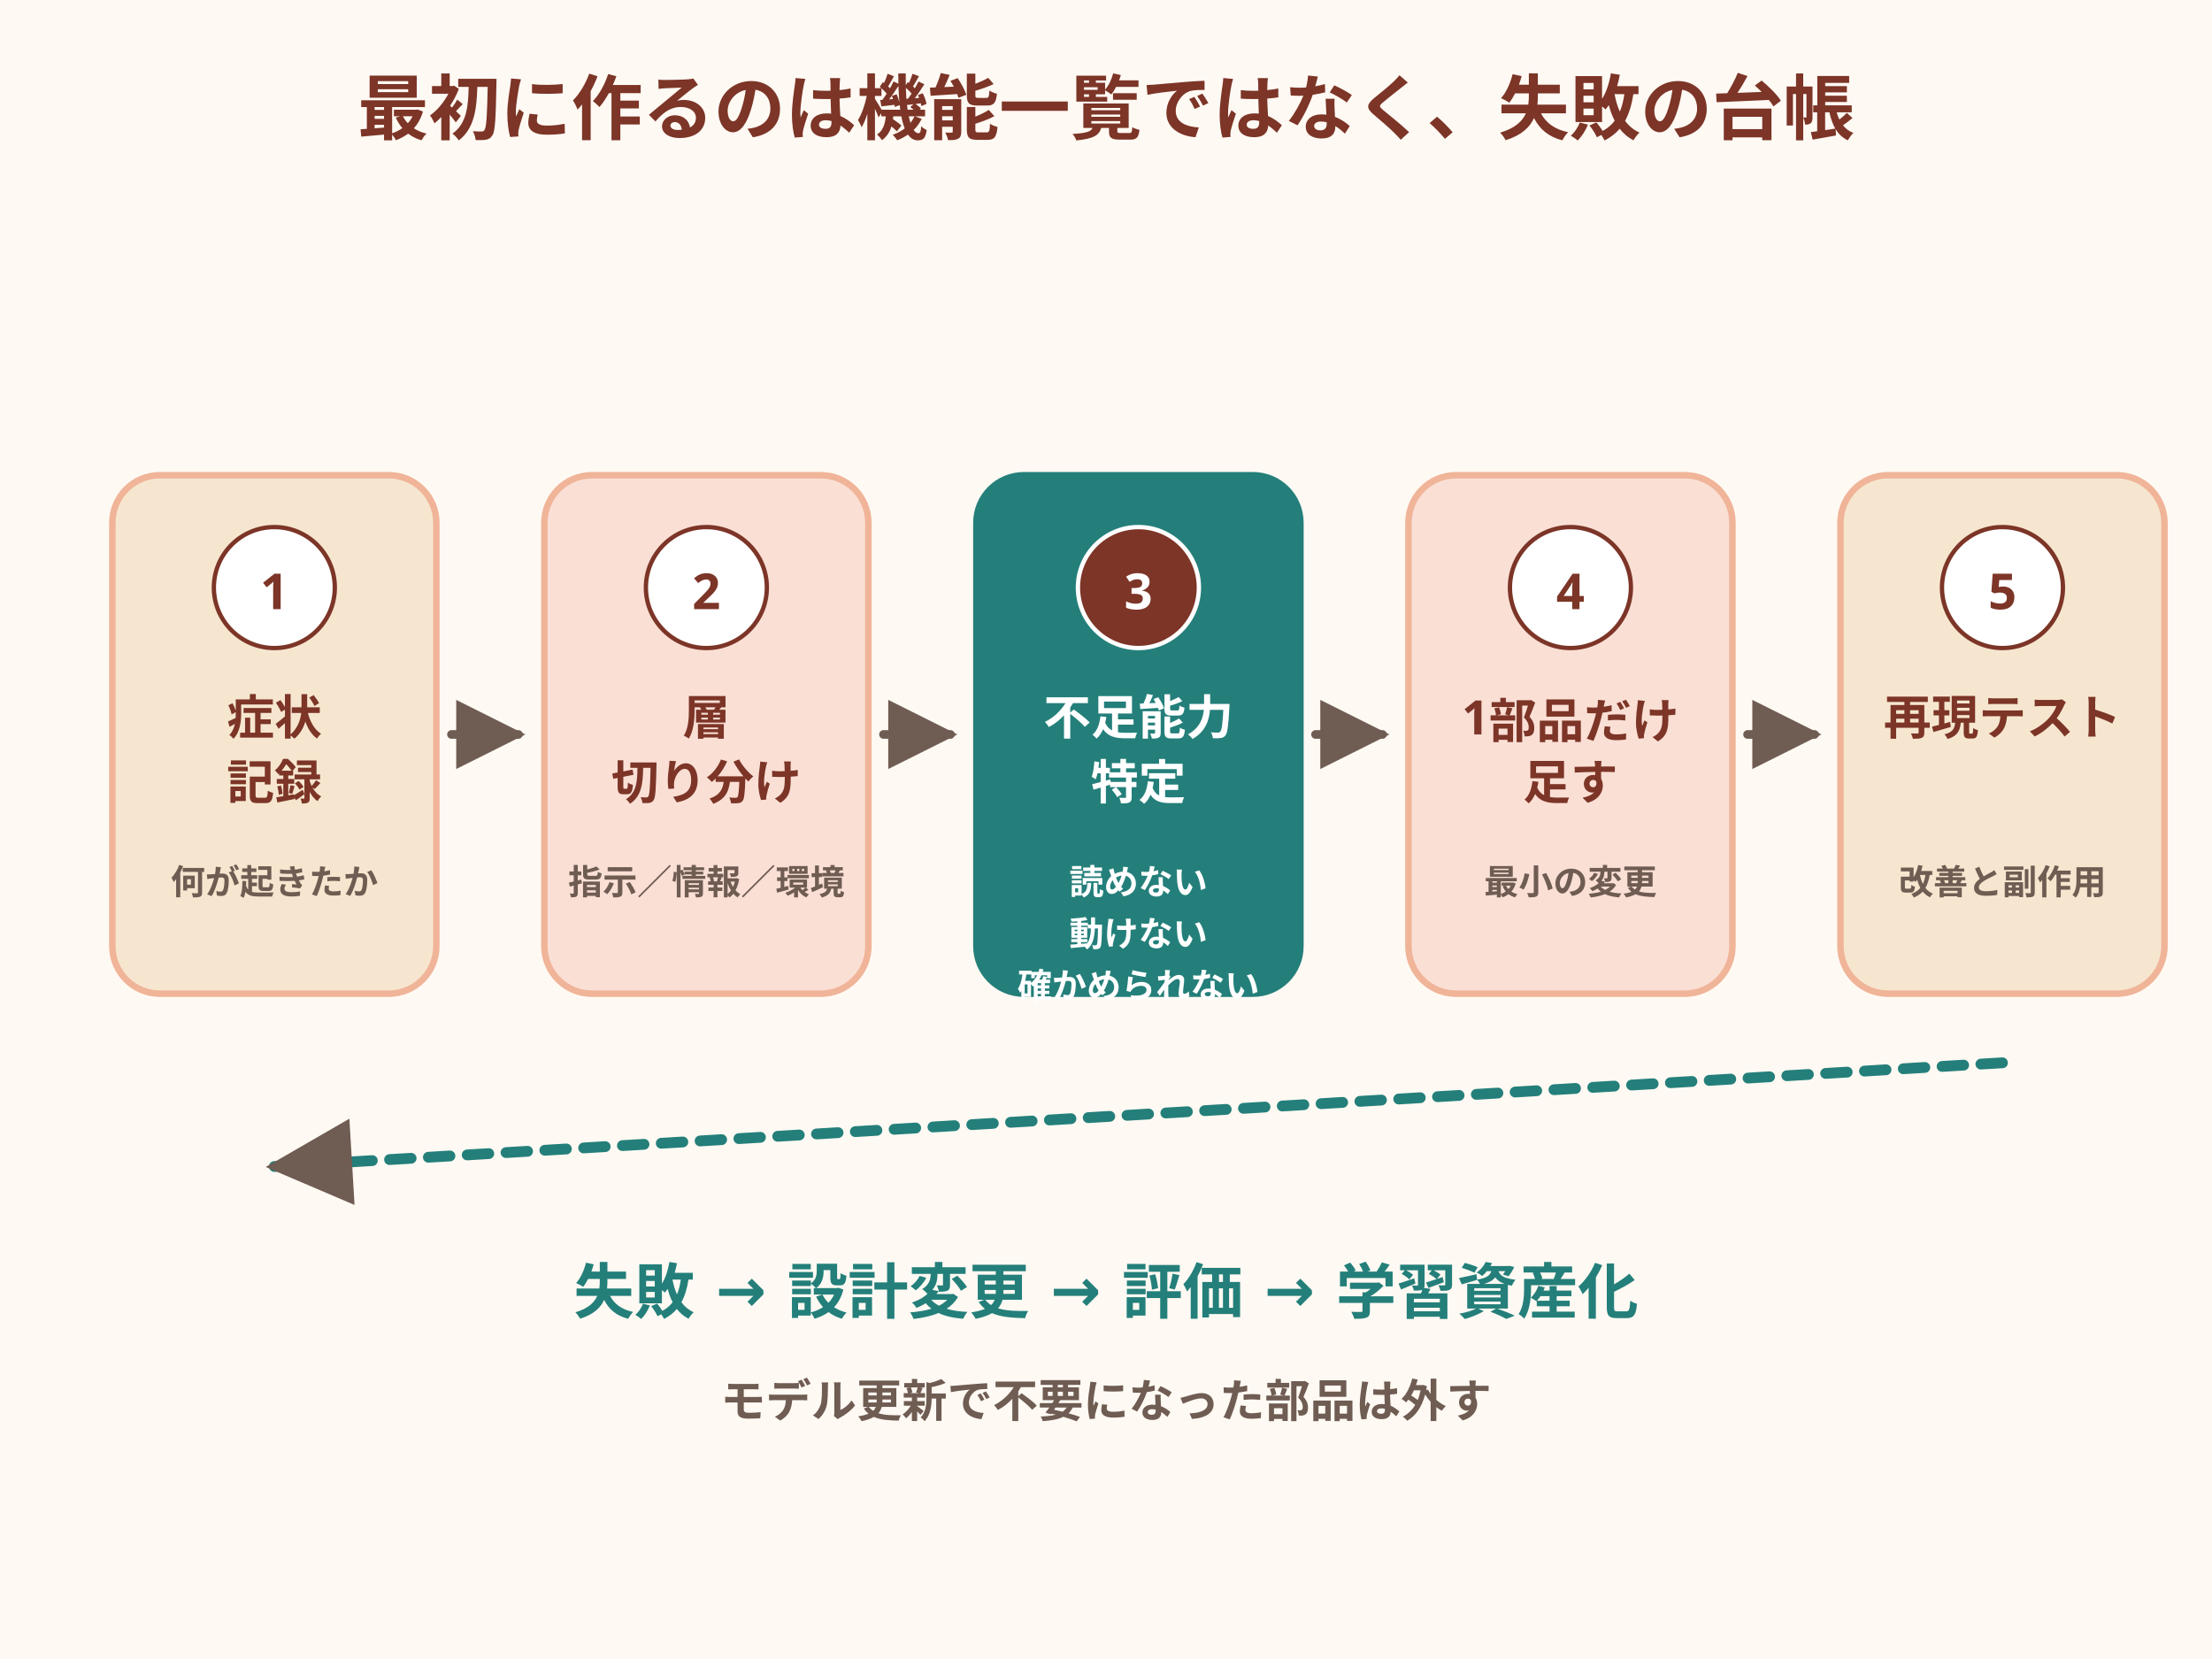
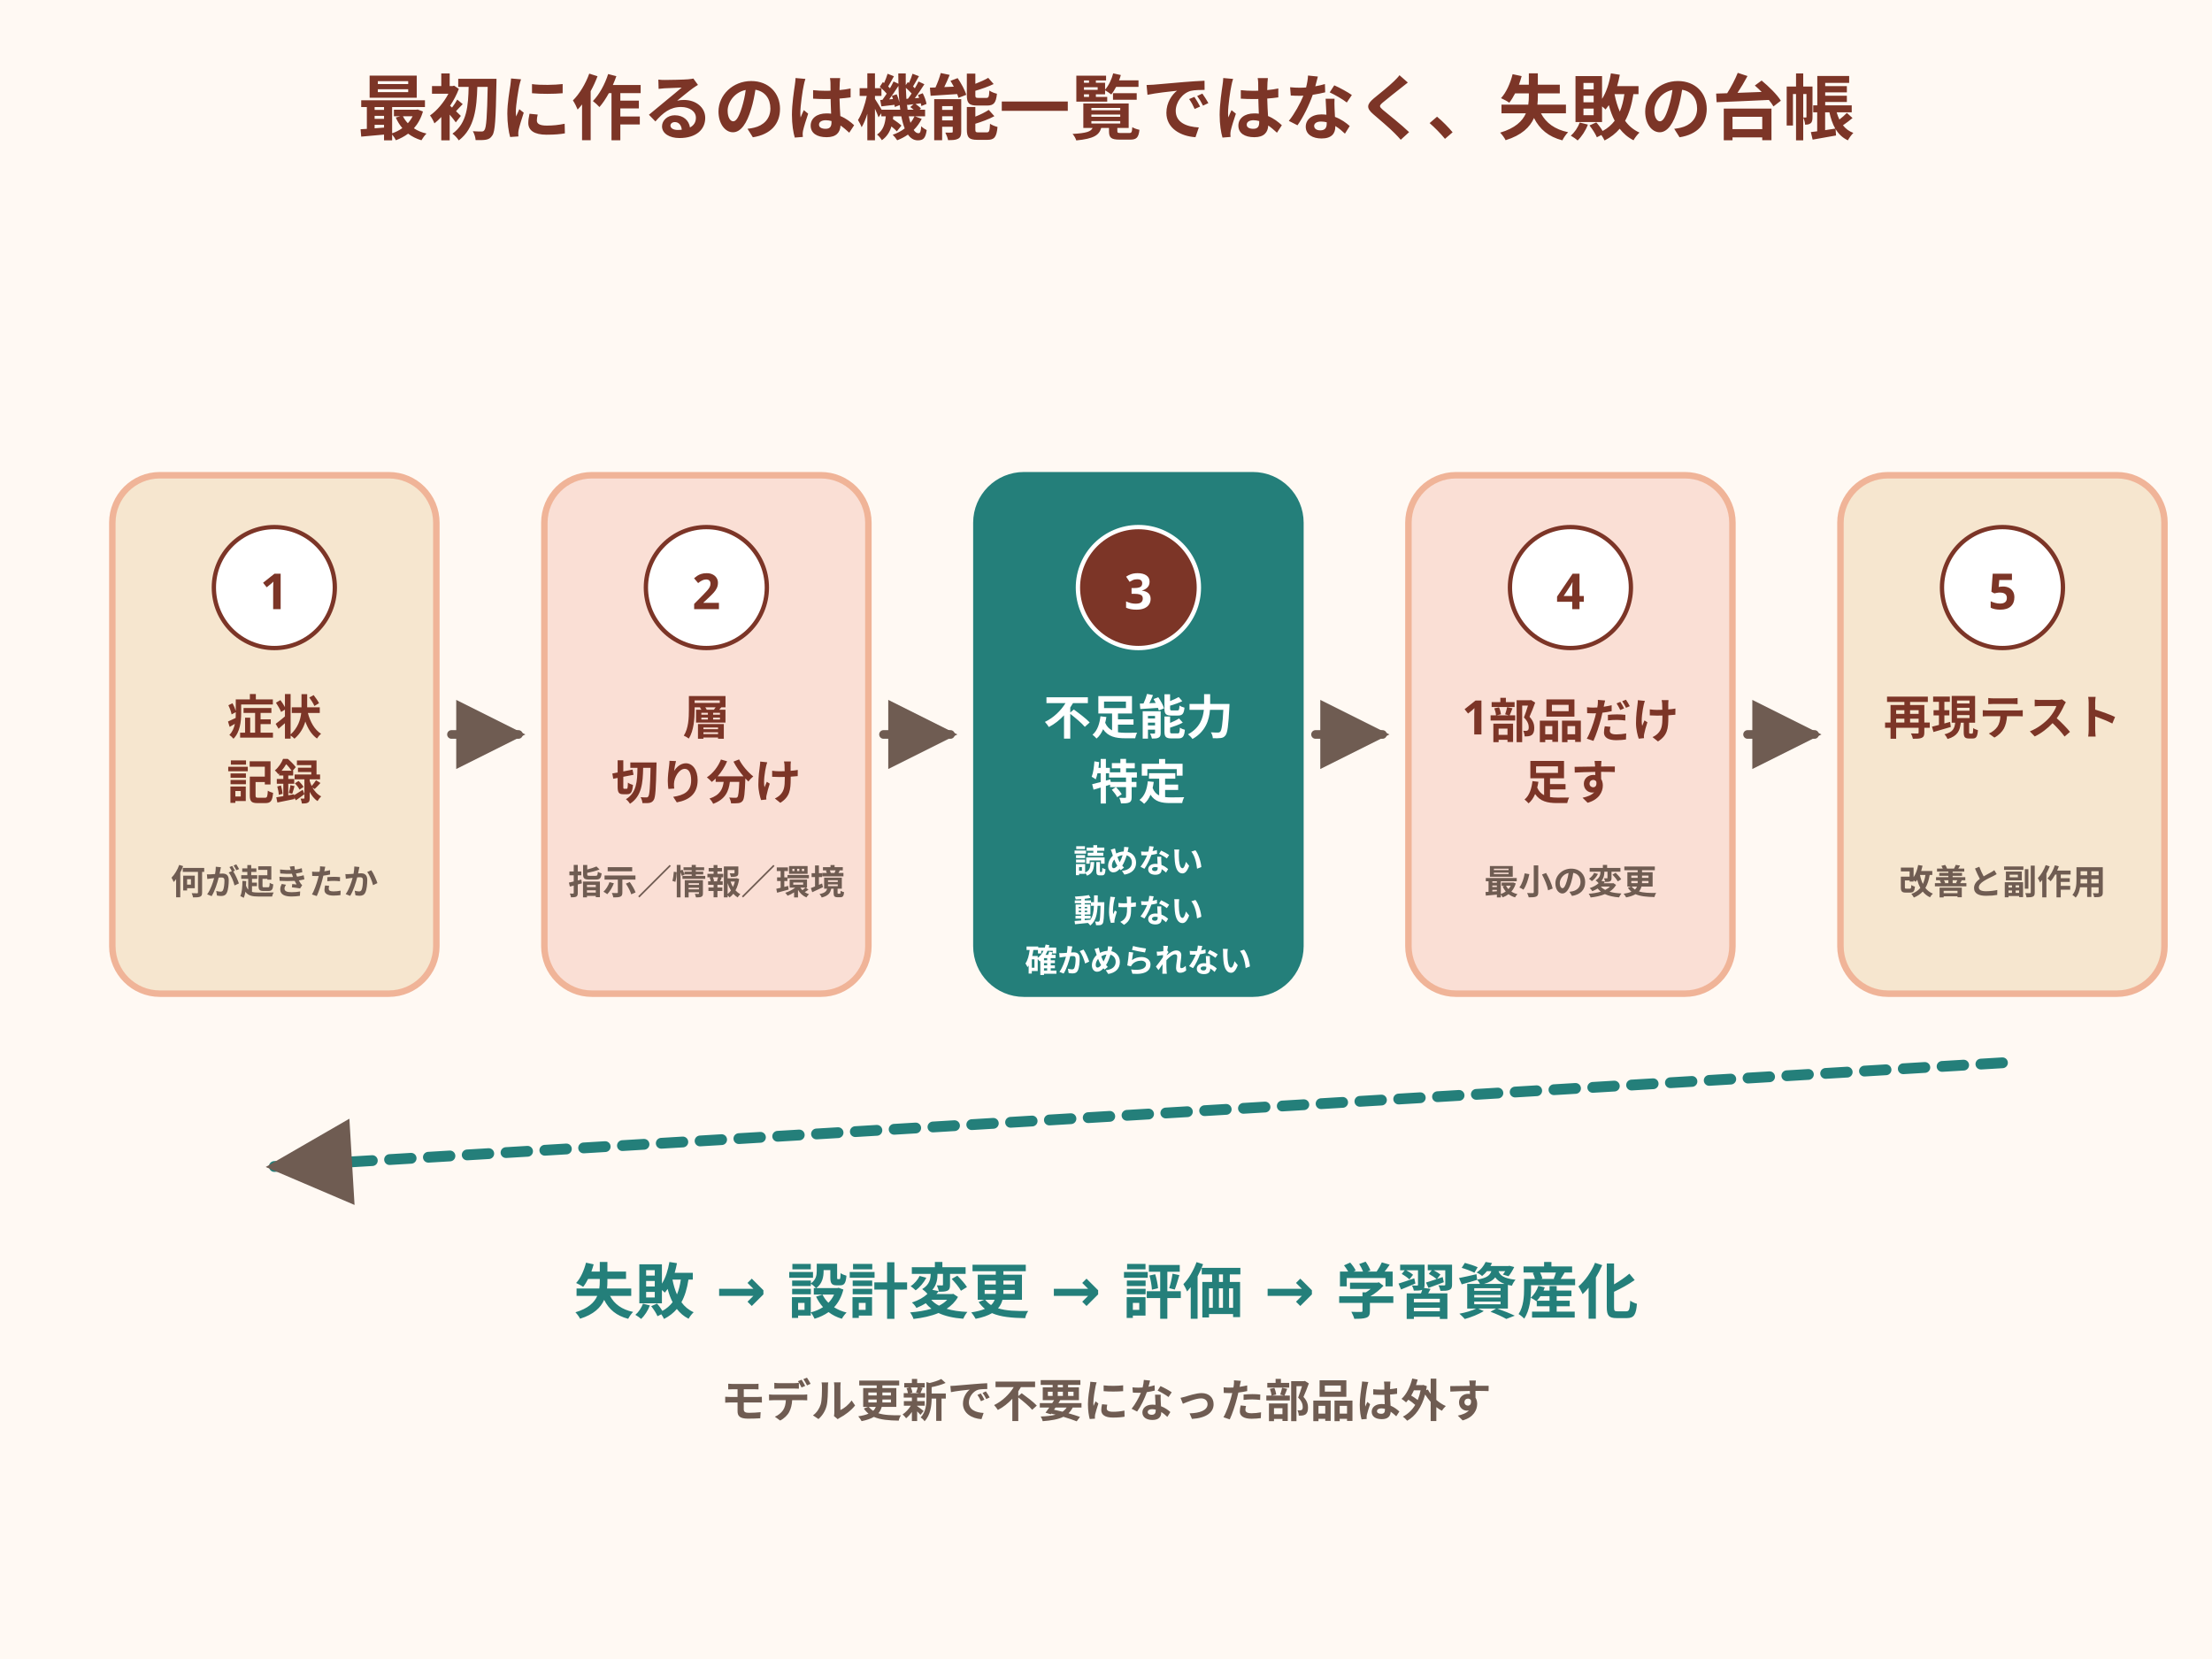
<svg xmlns="http://www.w3.org/2000/svg" width="1024" height="768" viewBox="0 0 1024 768">
  <defs>
    <marker id="arrow" viewBox="0 0 10 10" refX="9" refY="5" markerWidth="8" markerHeight="8" orient="auto-start-reverse">
      <path d="M 0 0 L 10 5 L 0 10 z" fill="#6F5C52" />
    </marker>
  </defs>
  <rect width="1024" height="768" fill="#FFF9F3" />
  <text x="512" y="62" text-anchor="middle" font-family="Hiragino Sans, Yu Gothic, sans-serif" font-size="33" font-weight="800" fill="#7C3527">最初に作るのは機能一覧ではなく、失敗の台帳</text>
  <rect x="52" y="220" width="150" height="240" rx="22" fill="#F6E6CF" stroke="#F0B498" stroke-width="3" />
  <circle cx="127" cy="272" r="28" fill="#FFFFFF" stroke="#7C3527" stroke-width="2" />
  <text x="127" y="282" text-anchor="middle" font-family="Hiragino Sans, Yu Gothic, sans-serif" font-size="23" font-weight="800" fill="#7C3527">1</text>
  <text x="127" y="340" text-anchor="middle" font-family="Hiragino Sans, Yu Gothic, sans-serif" font-size="22" font-weight="800" fill="#7C3527">症状</text>
  <text x="127" y="370" text-anchor="middle" font-family="Hiragino Sans, Yu Gothic, sans-serif" font-size="22" font-weight="800" fill="#7C3527">記録</text>
  <text x="127" y="414" text-anchor="middle" font-family="Hiragino Sans, Yu Gothic, sans-serif" font-size="16" font-weight="600" fill="#6F5C52">何が起きたか</text>
  <line x1="209" y1="340" x2="240" y2="340" stroke="#6F5C52" stroke-width="4" stroke-linecap="round" marker-end="url(#arrow)" />
  <rect x="252" y="220" width="150" height="240" rx="22" fill="#FADFD5" stroke="#F0B498" stroke-width="3" />
  <circle cx="327" cy="272" r="28" fill="#FFFFFF" stroke="#7C3527" stroke-width="2" />
  <text x="327" y="282" text-anchor="middle" font-family="Hiragino Sans, Yu Gothic, sans-serif" font-size="23" font-weight="800" fill="#7C3527">2</text>
  <text x="327" y="340" text-anchor="middle" font-family="Hiragino Sans, Yu Gothic, sans-serif" font-size="22" font-weight="800" fill="#7C3527">層</text>
  <text x="327" y="370" text-anchor="middle" font-family="Hiragino Sans, Yu Gothic, sans-serif" font-size="22" font-weight="800" fill="#7C3527">切り分け</text>
  <text x="327" y="414" text-anchor="middle" font-family="Hiragino Sans, Yu Gothic, sans-serif" font-size="16" font-weight="600" fill="#6F5C52">指示／情報／環境</text>
  <line x1="409" y1="340" x2="440" y2="340" stroke="#6F5C52" stroke-width="4" stroke-linecap="round" marker-end="url(#arrow)" />
  <rect x="452" y="220" width="150" height="240" rx="22" fill="#247F7A" stroke="#247F7A" stroke-width="3" />
  <circle cx="527" cy="272" r="28" fill="#7C3527" stroke="#FFFFFF" stroke-width="2" />
  <text x="527" y="282" text-anchor="middle" font-family="Hiragino Sans, Yu Gothic, sans-serif" font-size="23" font-weight="800" fill="#FFFFFF">3</text>
  <text x="527" y="340" text-anchor="middle" font-family="Hiragino Sans, Yu Gothic, sans-serif" font-size="22" font-weight="800" fill="#FFFFFF">不足能力</text>
  <text x="527" y="370" text-anchor="middle" font-family="Hiragino Sans, Yu Gothic, sans-serif" font-size="22" font-weight="800" fill="#FFFFFF">特定</text>
-   <text x="527" y="414" text-anchor="middle" font-family="Hiragino Sans, Yu Gothic, sans-serif" font-size="16" font-weight="600" fill="#FFFFFF">読めない</text>
-   <text x="527" y="438" text-anchor="middle" font-family="Hiragino Sans, Yu Gothic, sans-serif" font-size="16" font-weight="600" fill="#FFFFFF">動けない</text>
-   <text x="527" y="462" text-anchor="middle" font-family="Hiragino Sans, Yu Gothic, sans-serif" font-size="16" font-weight="600" fill="#FFFFFF">確かめられない</text>
+   <text x="527" y="404" text-anchor="middle" font-family="Hiragino Sans, Yu Gothic, sans-serif" font-size="15" font-weight="600" fill="#FFFFFF">読めない</text>
+   <text x="527" y="427" text-anchor="middle" font-family="Hiragino Sans, Yu Gothic, sans-serif" font-size="15" font-weight="600" fill="#FFFFFF">動けない</text>
+   <text x="527" y="450" text-anchor="middle" font-family="Hiragino Sans, Yu Gothic, sans-serif" font-size="15" font-weight="600" fill="#FFFFFF">確かめられない</text>
  <line x1="609" y1="340" x2="640" y2="340" stroke="#6F5C52" stroke-width="4" stroke-linecap="round" marker-end="url(#arrow)" />
  <rect x="652" y="220" width="150" height="240" rx="22" fill="#FADFD5" stroke="#F0B498" stroke-width="3" />
  <circle cx="727" cy="272" r="28" fill="#FFFFFF" stroke="#7C3527" stroke-width="2" />
  <text x="727" y="282" text-anchor="middle" font-family="Hiragino Sans, Yu Gothic, sans-serif" font-size="23" font-weight="800" fill="#7C3527">4</text>
  <text x="727" y="340" text-anchor="middle" font-family="Hiragino Sans, Yu Gothic, sans-serif" font-size="22" font-weight="800" fill="#7C3527">1部品だけ</text>
  <text x="727" y="370" text-anchor="middle" font-family="Hiragino Sans, Yu Gothic, sans-serif" font-size="22" font-weight="800" fill="#7C3527">足す</text>
  <text x="727" y="414" text-anchor="middle" font-family="Hiragino Sans, Yu Gothic, sans-serif" font-size="16" font-weight="600" fill="#6F5C52">最小の変更</text>
  <line x1="809" y1="340" x2="840" y2="340" stroke="#6F5C52" stroke-width="4" stroke-linecap="round" marker-end="url(#arrow)" />
  <rect x="852" y="220" width="150" height="240" rx="22" fill="#F6E6CF" stroke="#F0B498" stroke-width="3" />
  <circle cx="927" cy="272" r="28" fill="#FFFFFF" stroke="#7C3527" stroke-width="2" />
  <text x="927" y="282" text-anchor="middle" font-family="Hiragino Sans, Yu Gothic, sans-serif" font-size="23" font-weight="800" fill="#7C3527">5</text>
  <text x="927" y="340" text-anchor="middle" font-family="Hiragino Sans, Yu Gothic, sans-serif" font-size="22" font-weight="800" fill="#7C3527">再現テスト</text>
  <text x="927" y="414" text-anchor="middle" font-family="Hiragino Sans, Yu Gothic, sans-serif" font-size="16" font-weight="600" fill="#6F5C52">改善と副作用</text>
  <line x1="927" y1="492" x2="127" y2="540" stroke="#247F7A" stroke-width="5" stroke-linecap="round" marker-end="url(#arrow)" stroke-dasharray="10 8" />
  <text x="512" y="608" text-anchor="middle" font-family="Hiragino Sans, Yu Gothic, sans-serif" font-size="28" font-weight="800" fill="#247F7A">失敗 → 設計変更 → 評価 → 学習資産化</text>
  <text x="512" y="656" text-anchor="middle" font-family="Hiragino Sans, Yu Gothic, sans-serif" font-size="21" font-weight="600" fill="#6F5C52">モデル更新で不要になった部品は外す</text>
</svg>
